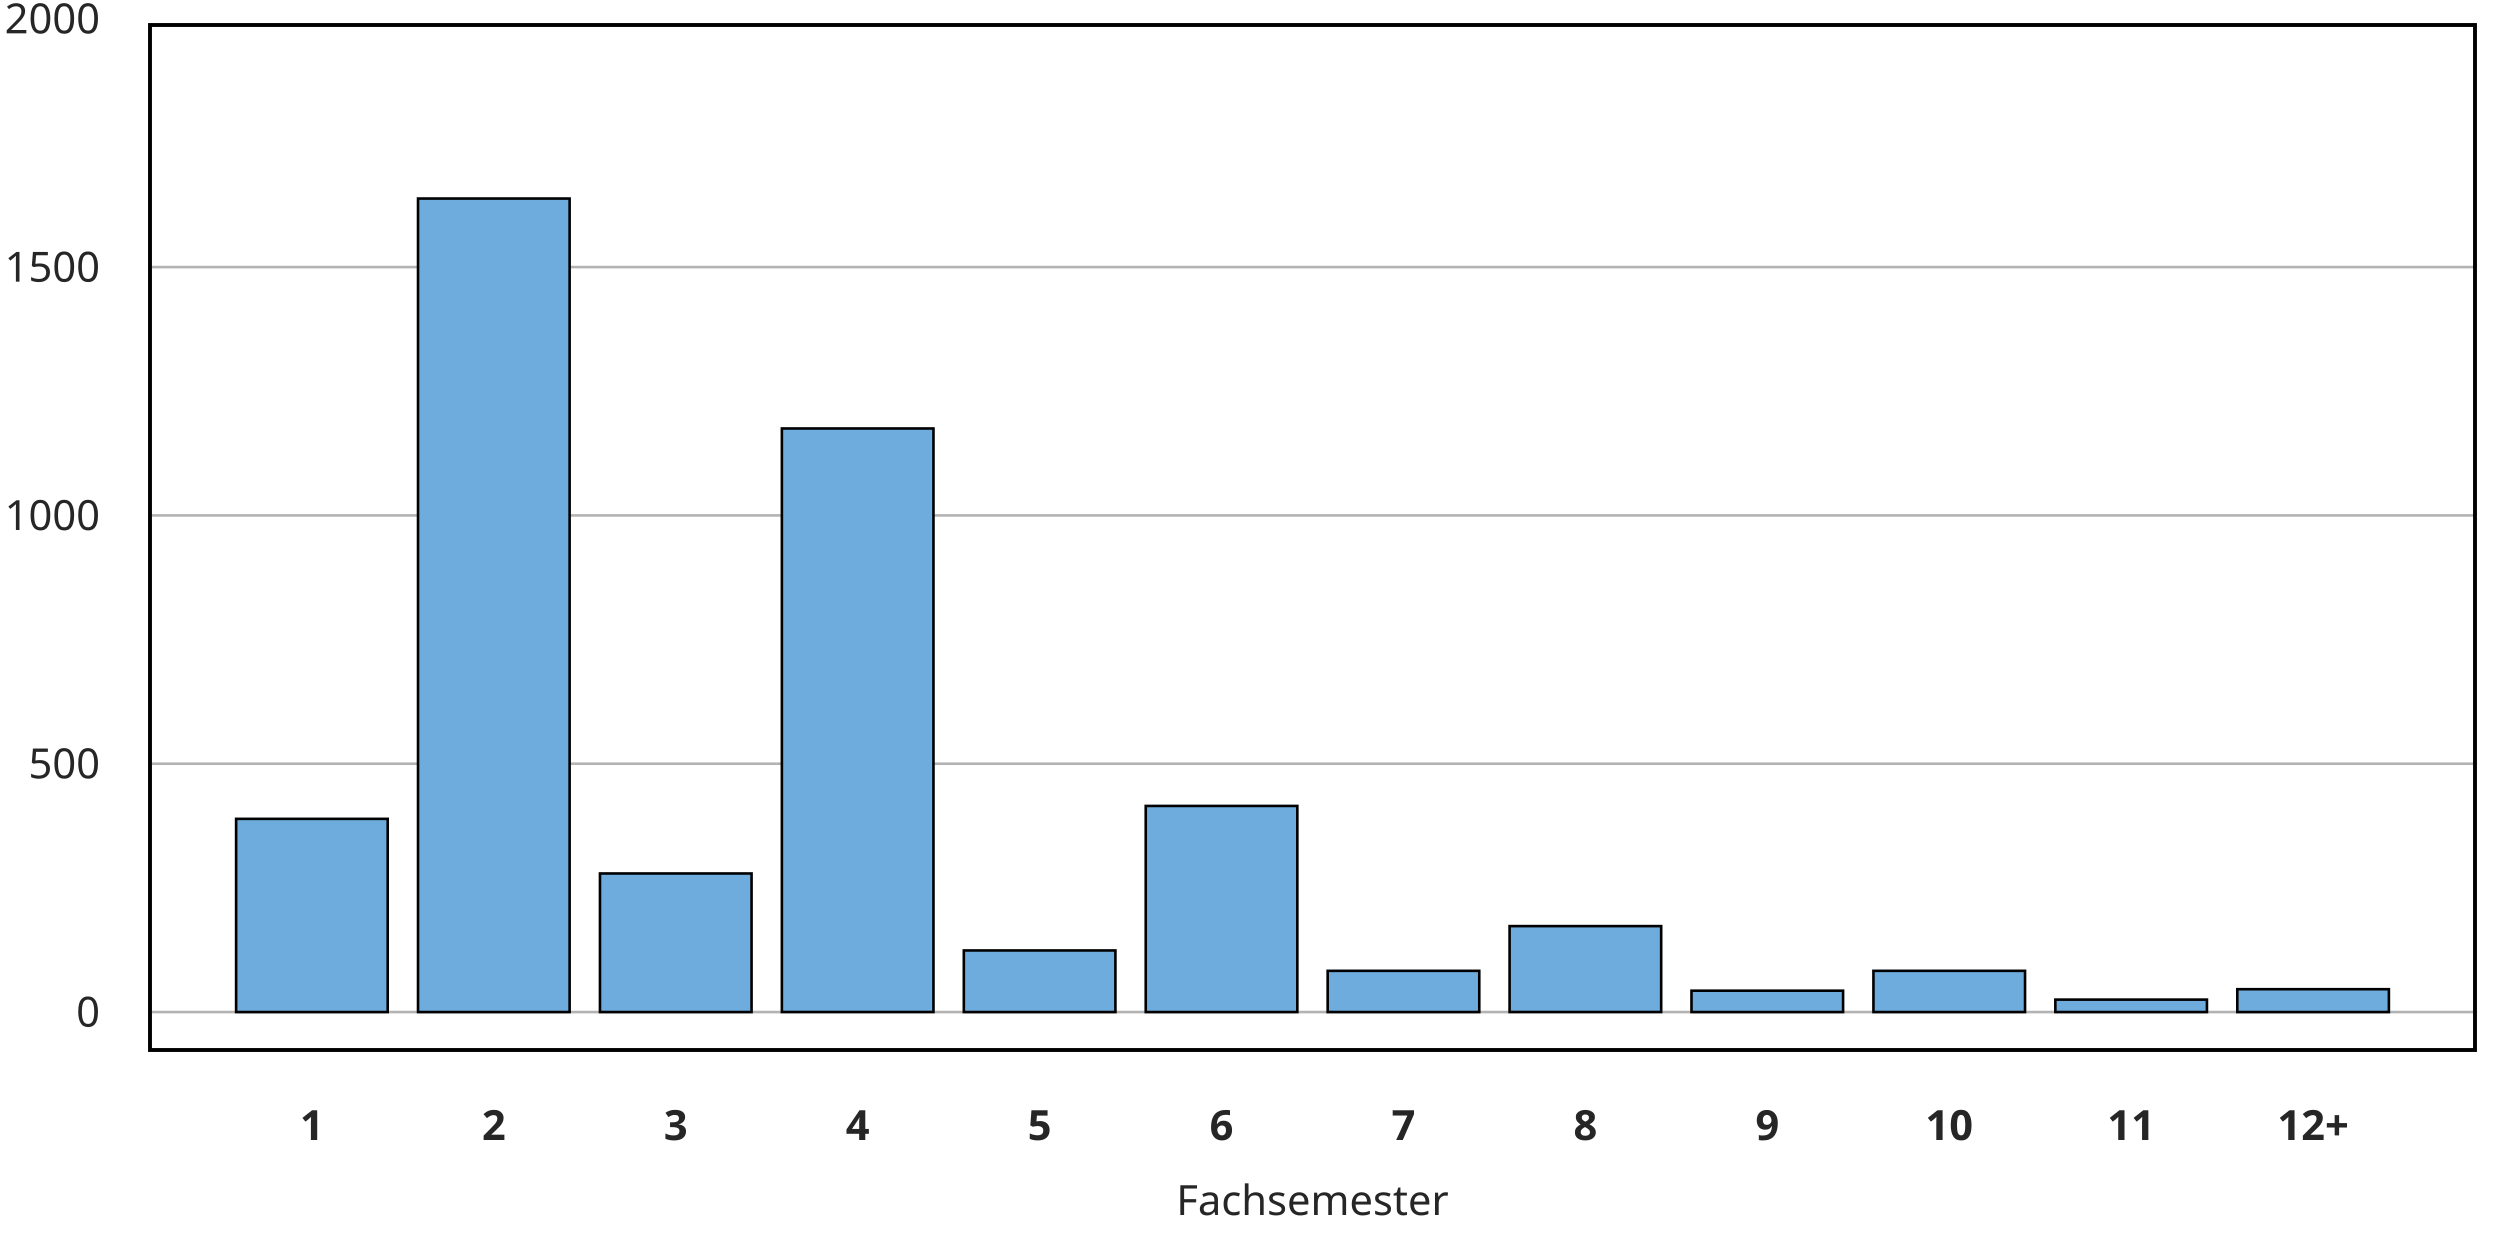
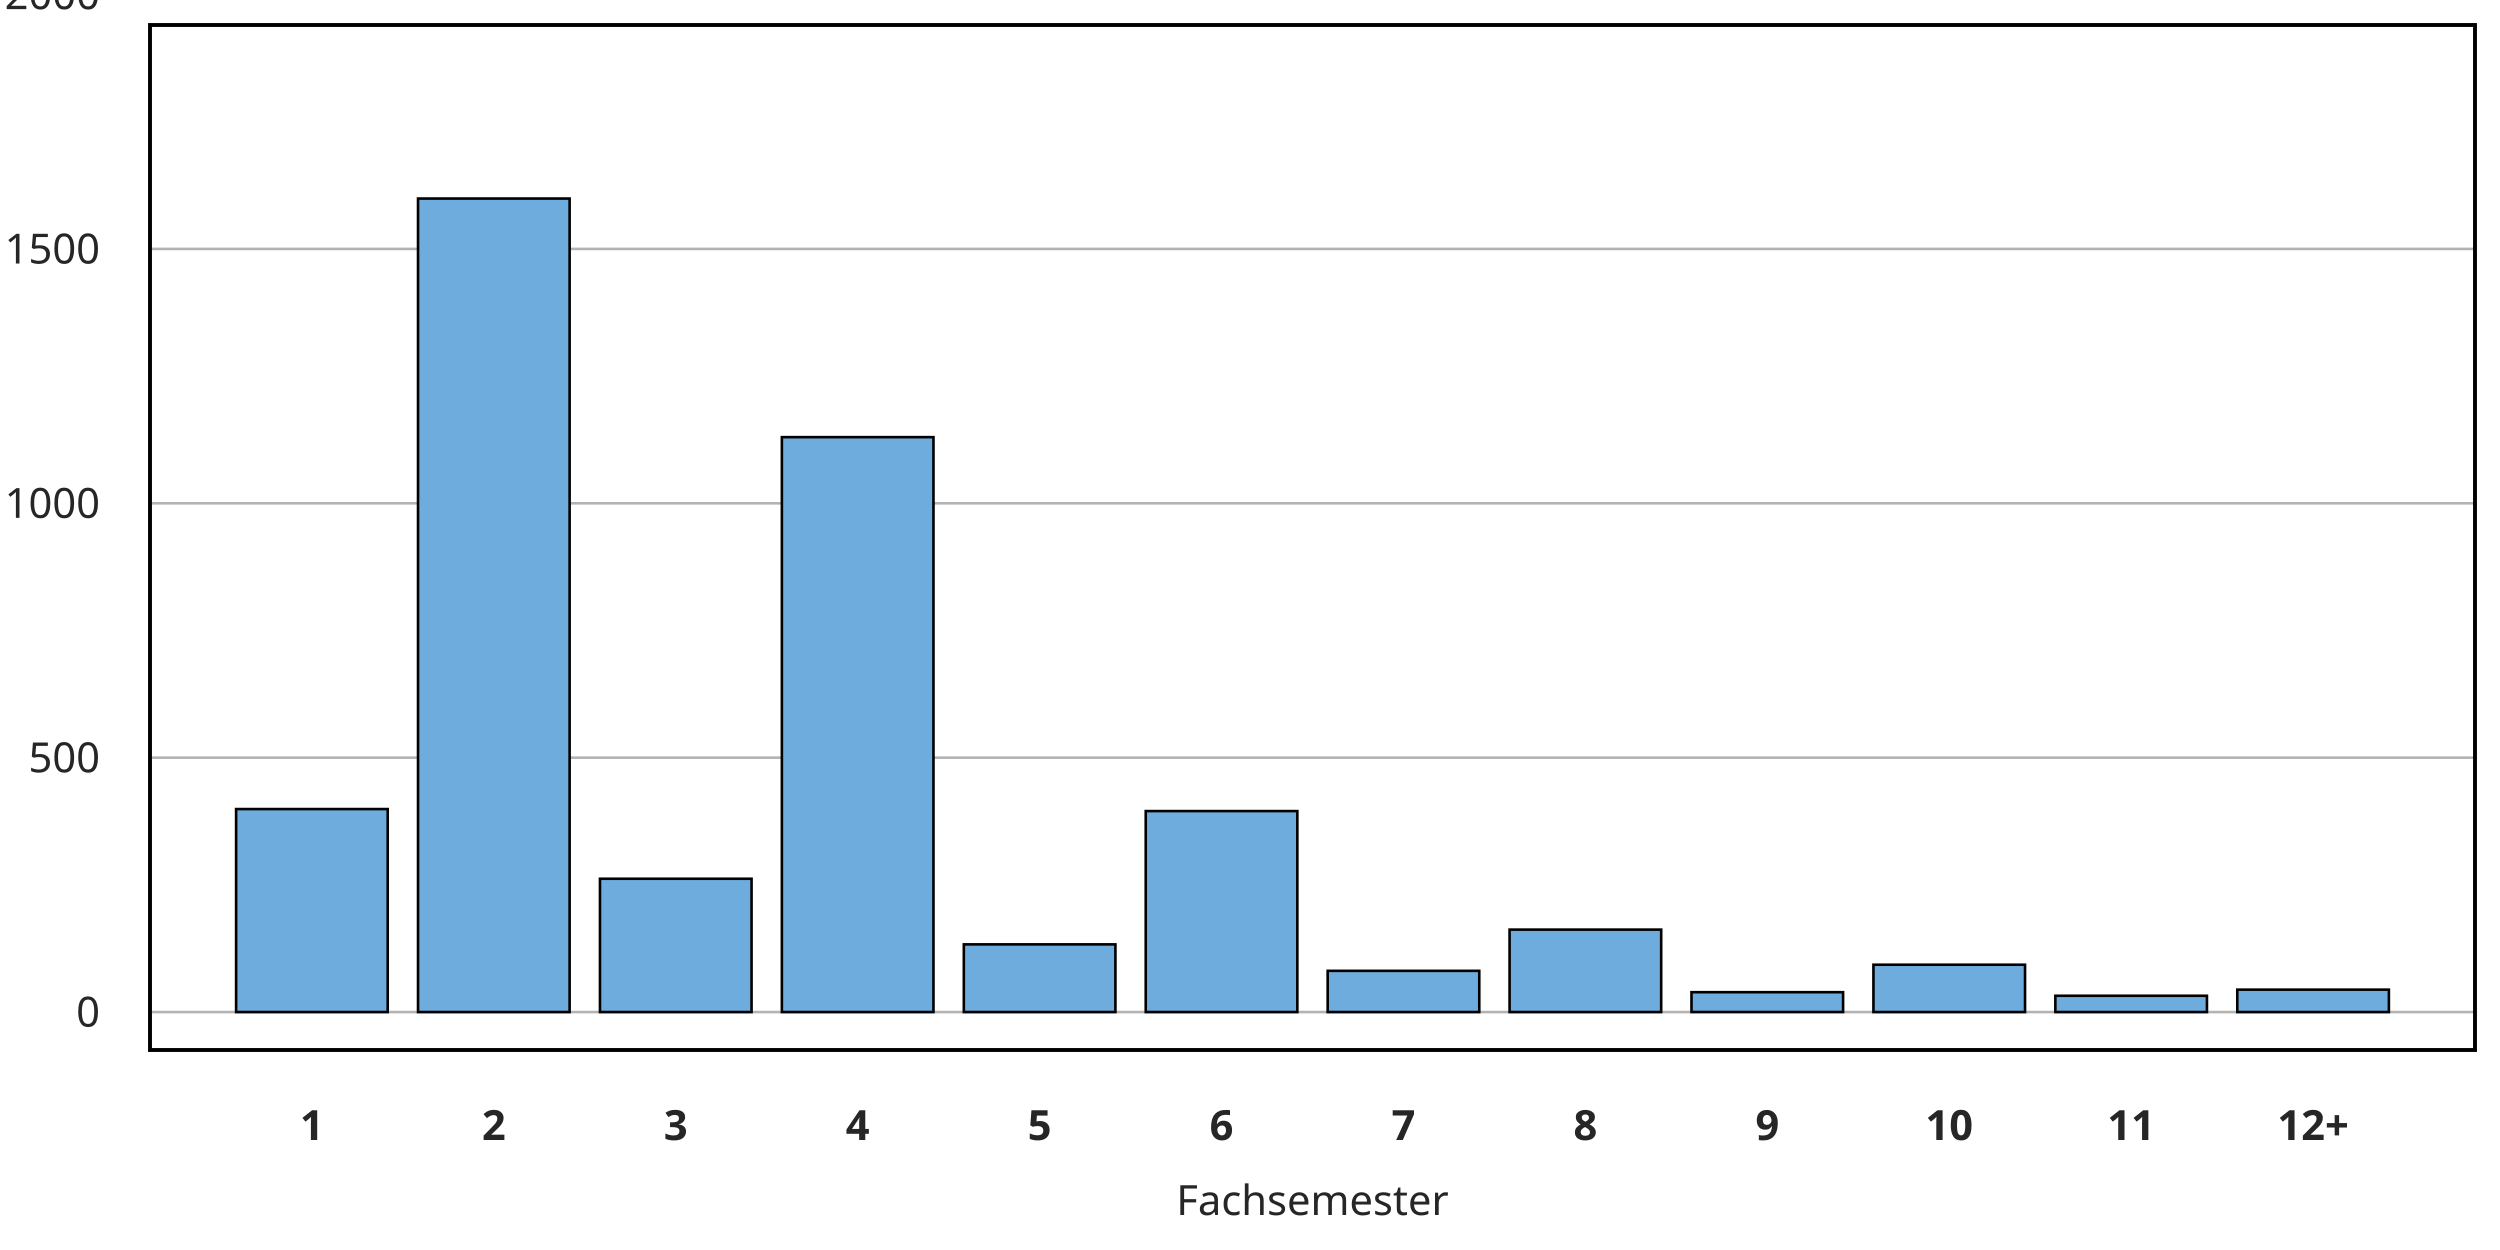
<svg xmlns="http://www.w3.org/2000/svg" width="720.00pt" height="360.00pt" viewBox="0 0 720.00 360.00">
  <g class="svglite">
    <defs>
      <style type="text/css">
    .svglite line, .svglite polyline, .svglite polygon, .svglite path, .svglite rect, .svglite circle {
      fill: none;
      stroke: #000000;
      stroke-linecap: round;
      stroke-linejoin: round;
      stroke-miterlimit: 10.00;
    }
    .svglite text {
      white-space: pre;
    }
    .svglite g.glyphgroup path {
      fill: inherit;
      stroke: none;
    }
  </style>
    </defs>
    <rect width="100%" height="100%" style="stroke: none; fill: #FFFFFF;" />
    <defs>
      <clipPath id="cpMC4wMHw3MjAuMDB8MC4wMHwzNjAuMDA=">
        <rect x="0.00" y="0.00" width="720.00" height="360.00" />
      </clipPath>
    </defs>
    <g clip-path="url(#cpMC4wMHw3MjAuMDB8MC4wMHwzNjAuMDA=)">
</g>
    <defs>
      <clipPath id="cpNDMuMjB8NzEyLjgwfDcuMjB8MzAyLjQw">
        <rect x="43.20" y="7.20" width="669.60" height="295.20" />
      </clipPath>
    </defs>
    <g clip-path="url(#cpNDMuMjB8NzEyLjgwfDcuMjB8MzAyLjQw)">
      <line x1="43.20" y1="291.47" x2="712.80" y2="291.47" style="stroke-width: 0.75; stroke: #B3B3B3; stroke-linecap: square; stroke-linejoin: miter;" />
-       <line x1="43.20" y1="219.95" x2="712.80" y2="219.95" style="stroke-width: 0.75; stroke: #B3B3B3; stroke-linecap: square; stroke-linejoin: miter;" />
-       <line x1="43.20" y1="148.44" x2="712.80" y2="148.44" style="stroke-width: 0.75; stroke: #B3B3B3; stroke-linecap: square; stroke-linejoin: miter;" />
-       <line x1="43.20" y1="76.92" x2="712.80" y2="76.92" style="stroke-width: 0.75; stroke: #B3B3B3; stroke-linecap: square; stroke-linejoin: miter;" />
-       <line x1="43.20" y1="5.40" x2="712.80" y2="5.40" style="stroke-width: 0.75; stroke: #B3B3B3; stroke-linecap: square; stroke-linejoin: miter;" />
+       <line x1="43.20" y1="218.21" x2="712.80" y2="218.21" style="stroke-width: 0.75; stroke: #B3B3B3; stroke-linecap: square; stroke-linejoin: miter;" />
+       <line x1="43.20" y1="144.95" x2="712.80" y2="144.95" style="stroke-width: 0.75; stroke: #B3B3B3; stroke-linecap: square; stroke-linejoin: miter;" />
+       <line x1="43.20" y1="71.69" x2="712.80" y2="71.69" style="stroke-width: 0.75; stroke: #B3B3B3; stroke-linecap: square; stroke-linejoin: miter;" />
+       <line x1="43.20" y1="-1.57" x2="712.80" y2="-1.57" style="stroke-width: 0.75; stroke: #B3B3B3; stroke-linecap: square; stroke-linejoin: miter;" />
    </g>
    <g clip-path="url(#cpMC4wMHw3MjAuMDB8MC4wMHwzNjAuMDA=)">
-       <rect x="68.00" y="235.83" width="43.66" height="55.64" style="stroke-width: 0.75; stroke-linecap: square; stroke-linejoin: miter; fill: #6DACDC;" />
+       <rect x="68.00" y="233.01" width="43.66" height="58.46" style="stroke-width: 0.75; stroke-linecap: square; stroke-linejoin: miter; fill: #6DACDC;" />
      <rect x="120.39" y="57.18" width="43.66" height="234.29" style="stroke-width: 0.75; stroke-linecap: square; stroke-linejoin: miter; fill: #6DACDC;" />
-       <rect x="172.79" y="251.56" width="43.66" height="39.91" style="stroke-width: 0.75; stroke-linecap: square; stroke-linejoin: miter; fill: #6DACDC;" />
-       <rect x="225.18" y="123.40" width="43.66" height="168.06" style="stroke-width: 0.75; stroke-linecap: square; stroke-linejoin: miter; fill: #6DACDC;" />
-       <rect x="277.58" y="273.73" width="43.66" height="17.74" style="stroke-width: 0.75; stroke-linecap: square; stroke-linejoin: miter; fill: #6DACDC;" />
-       <rect x="329.97" y="232.11" width="43.66" height="59.36" style="stroke-width: 0.75; stroke-linecap: square; stroke-linejoin: miter; fill: #6DACDC;" />
+       <rect x="172.79" y="253.08" width="43.66" height="38.39" style="stroke-width: 0.75; stroke-linecap: square; stroke-linejoin: miter; fill: #6DACDC;" />
+       <rect x="225.18" y="125.90" width="43.66" height="165.57" style="stroke-width: 0.75; stroke-linecap: square; stroke-linejoin: miter; fill: #6DACDC;" />
+       <rect x="277.58" y="271.98" width="43.66" height="19.49" style="stroke-width: 0.75; stroke-linecap: square; stroke-linejoin: miter; fill: #6DACDC;" />
+       <rect x="329.97" y="233.59" width="43.66" height="57.88" style="stroke-width: 0.75; stroke-linecap: square; stroke-linejoin: miter; fill: #6DACDC;" />
      <rect x="382.37" y="279.60" width="43.66" height="11.87" style="stroke-width: 0.75; stroke-linecap: square; stroke-linejoin: miter; fill: #6DACDC;" />
-       <rect x="434.76" y="266.72" width="43.66" height="24.74" style="stroke-width: 0.75; stroke-linecap: square; stroke-linejoin: miter; fill: #6DACDC;" />
-       <rect x="487.15" y="285.32" width="43.66" height="6.15" style="stroke-width: 0.75; stroke-linecap: square; stroke-linejoin: miter; fill: #6DACDC;" />
-       <rect x="539.55" y="279.60" width="43.66" height="11.87" style="stroke-width: 0.75; stroke-linecap: square; stroke-linejoin: miter; fill: #6DACDC;" />
-       <rect x="591.94" y="287.89" width="43.66" height="3.58" style="stroke-width: 0.75; stroke-linecap: square; stroke-linejoin: miter; fill: #6DACDC;" />
-       <rect x="644.34" y="284.89" width="43.66" height="6.58" style="stroke-width: 0.75; stroke-linecap: square; stroke-linejoin: miter; fill: #6DACDC;" />
+       <rect x="434.76" y="267.73" width="43.66" height="23.74" style="stroke-width: 0.75; stroke-linecap: square; stroke-linejoin: miter; fill: #6DACDC;" />
+       <rect x="487.15" y="285.75" width="43.66" height="5.71" style="stroke-width: 0.75; stroke-linecap: square; stroke-linejoin: miter; fill: #6DACDC;" />
+       <rect x="539.55" y="277.84" width="43.66" height="13.63" style="stroke-width: 0.75; stroke-linecap: square; stroke-linejoin: miter; fill: #6DACDC;" />
+       <rect x="591.94" y="286.78" width="43.66" height="4.69" style="stroke-width: 0.75; stroke-linecap: square; stroke-linejoin: miter; fill: #6DACDC;" />
+       <rect x="644.34" y="285.02" width="43.66" height="6.45" style="stroke-width: 0.75; stroke-linecap: square; stroke-linejoin: miter; fill: #6DACDC;" />
      <polygon points="43.20,302.40 712.80,302.40 712.80,7.20 43.20,7.20 " style="stroke-width: 1.12; stroke-linecap: square; stroke-linejoin: miter;" />
      <text x="28.80" y="295.67" text-anchor="end" style="font-size: 12.00px;fill: #262626; font-family: &quot;Red Hat Text&quot;;" textLength="7.92px" lengthAdjust="spacingAndGlyphs">0</text>
-       <text x="28.80" y="224.15" text-anchor="end" style="font-size: 12.00px;fill: #262626; font-family: &quot;Red Hat Text&quot;;" textLength="23.05px" lengthAdjust="spacingAndGlyphs">500</text>
-       <text x="28.80" y="152.64" text-anchor="end" style="font-size: 12.00px;fill: #262626; font-family: &quot;Red Hat Text&quot;;" textLength="27.45px" lengthAdjust="spacingAndGlyphs">1000</text>
-       <text x="28.80" y="81.12" text-anchor="end" style="font-size: 12.00px;fill: #262626; font-family: &quot;Red Hat Text&quot;;" textLength="26.73px" lengthAdjust="spacingAndGlyphs">1500</text>
-       <text x="28.80" y="9.60" text-anchor="end" style="font-size: 12.00px;fill: #262626; font-family: &quot;Red Hat Text&quot;;" textLength="30.97px" lengthAdjust="spacingAndGlyphs">2000</text>
+       <text x="28.80" y="222.41" text-anchor="end" style="font-size: 12.00px;fill: #262626; font-family: &quot;Red Hat Text&quot;;" textLength="23.05px" lengthAdjust="spacingAndGlyphs">500</text>
+       <text x="28.80" y="149.15" text-anchor="end" style="font-size: 12.00px;fill: #262626; font-family: &quot;Red Hat Text&quot;;" textLength="27.45px" lengthAdjust="spacingAndGlyphs">1000</text>
+       <text x="28.80" y="75.89" text-anchor="end" style="font-size: 12.00px;fill: #262626; font-family: &quot;Red Hat Text&quot;;" textLength="26.73px" lengthAdjust="spacingAndGlyphs">1500</text>
+       <text x="28.80" y="2.63" text-anchor="end" style="font-size: 12.00px;fill: #262626; font-family: &quot;Red Hat Text&quot;;" textLength="30.97px" lengthAdjust="spacingAndGlyphs">2000</text>
      <text x="89.83" y="328.32" text-anchor="middle" style="font-size: 12.00px; font-weight: bold;fill: #262626; font-family: &quot;Red Hat Text&quot;;" textLength="4.62px" lengthAdjust="spacingAndGlyphs">1</text>
      <text x="142.23" y="328.32" text-anchor="middle" style="font-size: 12.00px; font-weight: bold;fill: #262626; font-family: &quot;Red Hat Text&quot;;" textLength="7.20px" lengthAdjust="spacingAndGlyphs">2</text>
      <text x="194.62" y="328.32" text-anchor="middle" style="font-size: 12.00px; font-weight: bold;fill: #262626; font-family: &quot;Red Hat Text&quot;;" textLength="7.20px" lengthAdjust="spacingAndGlyphs">3</text>
      <text x="247.01" y="328.32" text-anchor="middle" style="font-size: 12.00px; font-weight: bold;fill: #262626; font-family: &quot;Red Hat Text&quot;;" textLength="8.33px" lengthAdjust="spacingAndGlyphs">4</text>
      <text x="299.41" y="328.32" text-anchor="middle" style="font-size: 12.00px; font-weight: bold;fill: #262626; font-family: &quot;Red Hat Text&quot;;" textLength="7.20px" lengthAdjust="spacingAndGlyphs">5</text>
      <text x="351.80" y="328.32" text-anchor="middle" style="font-size: 12.00px; font-weight: bold;fill: #262626; font-family: &quot;Red Hat Text&quot;;" textLength="7.20px" lengthAdjust="spacingAndGlyphs">6</text>
      <text x="404.20" y="328.32" text-anchor="middle" style="font-size: 12.00px; font-weight: bold;fill: #262626; font-family: &quot;Red Hat Text&quot;;" textLength="7.20px" lengthAdjust="spacingAndGlyphs">7</text>
      <text x="456.59" y="328.32" text-anchor="middle" style="font-size: 12.00px; font-weight: bold;fill: #262626; font-family: &quot;Red Hat Text&quot;;" textLength="7.20px" lengthAdjust="spacingAndGlyphs">8</text>
      <text x="508.99" y="328.32" text-anchor="middle" style="font-size: 12.00px; font-weight: bold;fill: #262626; font-family: &quot;Red Hat Text&quot;;" textLength="7.81px" lengthAdjust="spacingAndGlyphs">9</text>
      <text x="561.38" y="328.32" text-anchor="middle" style="font-size: 12.00px; font-weight: bold;fill: #262626; font-family: &quot;Red Hat Text&quot;;" textLength="12.91px" lengthAdjust="spacingAndGlyphs">10</text>
      <text x="613.77" y="328.32" text-anchor="middle" style="font-size: 12.00px; font-weight: bold;fill: #262626; font-family: &quot;Red Hat Text&quot;;" textLength="9.25px" lengthAdjust="spacingAndGlyphs">11</text>
      <text x="666.17" y="328.32" text-anchor="middle" style="font-size: 12.00px; font-weight: bold;fill: #262626; font-family: &quot;Red Hat Text&quot;;" textLength="19.03px" lengthAdjust="spacingAndGlyphs">12+</text>
      <text x="378.00" y="349.92" text-anchor="middle" style="font-size: 12.00px;fill: #262626; font-family: &quot;Red Hat Text&quot;;" textLength="75.25px" lengthAdjust="spacingAndGlyphs">Fachsemester</text>
    </g>
    <defs>
      <clipPath id="cpNTkuMDR8Njg5Ljc2fDU5LjA0fDI4Ni41Ng==">
        <rect x="59.04" y="59.04" width="630.72" height="227.52" />
      </clipPath>
    </defs>
    <g clip-path="url(#cpNTkuMDR8Njg5Ljc2fDU5LjA0fDI4Ni41Ng==)">
</g>
  </g>
</svg>
